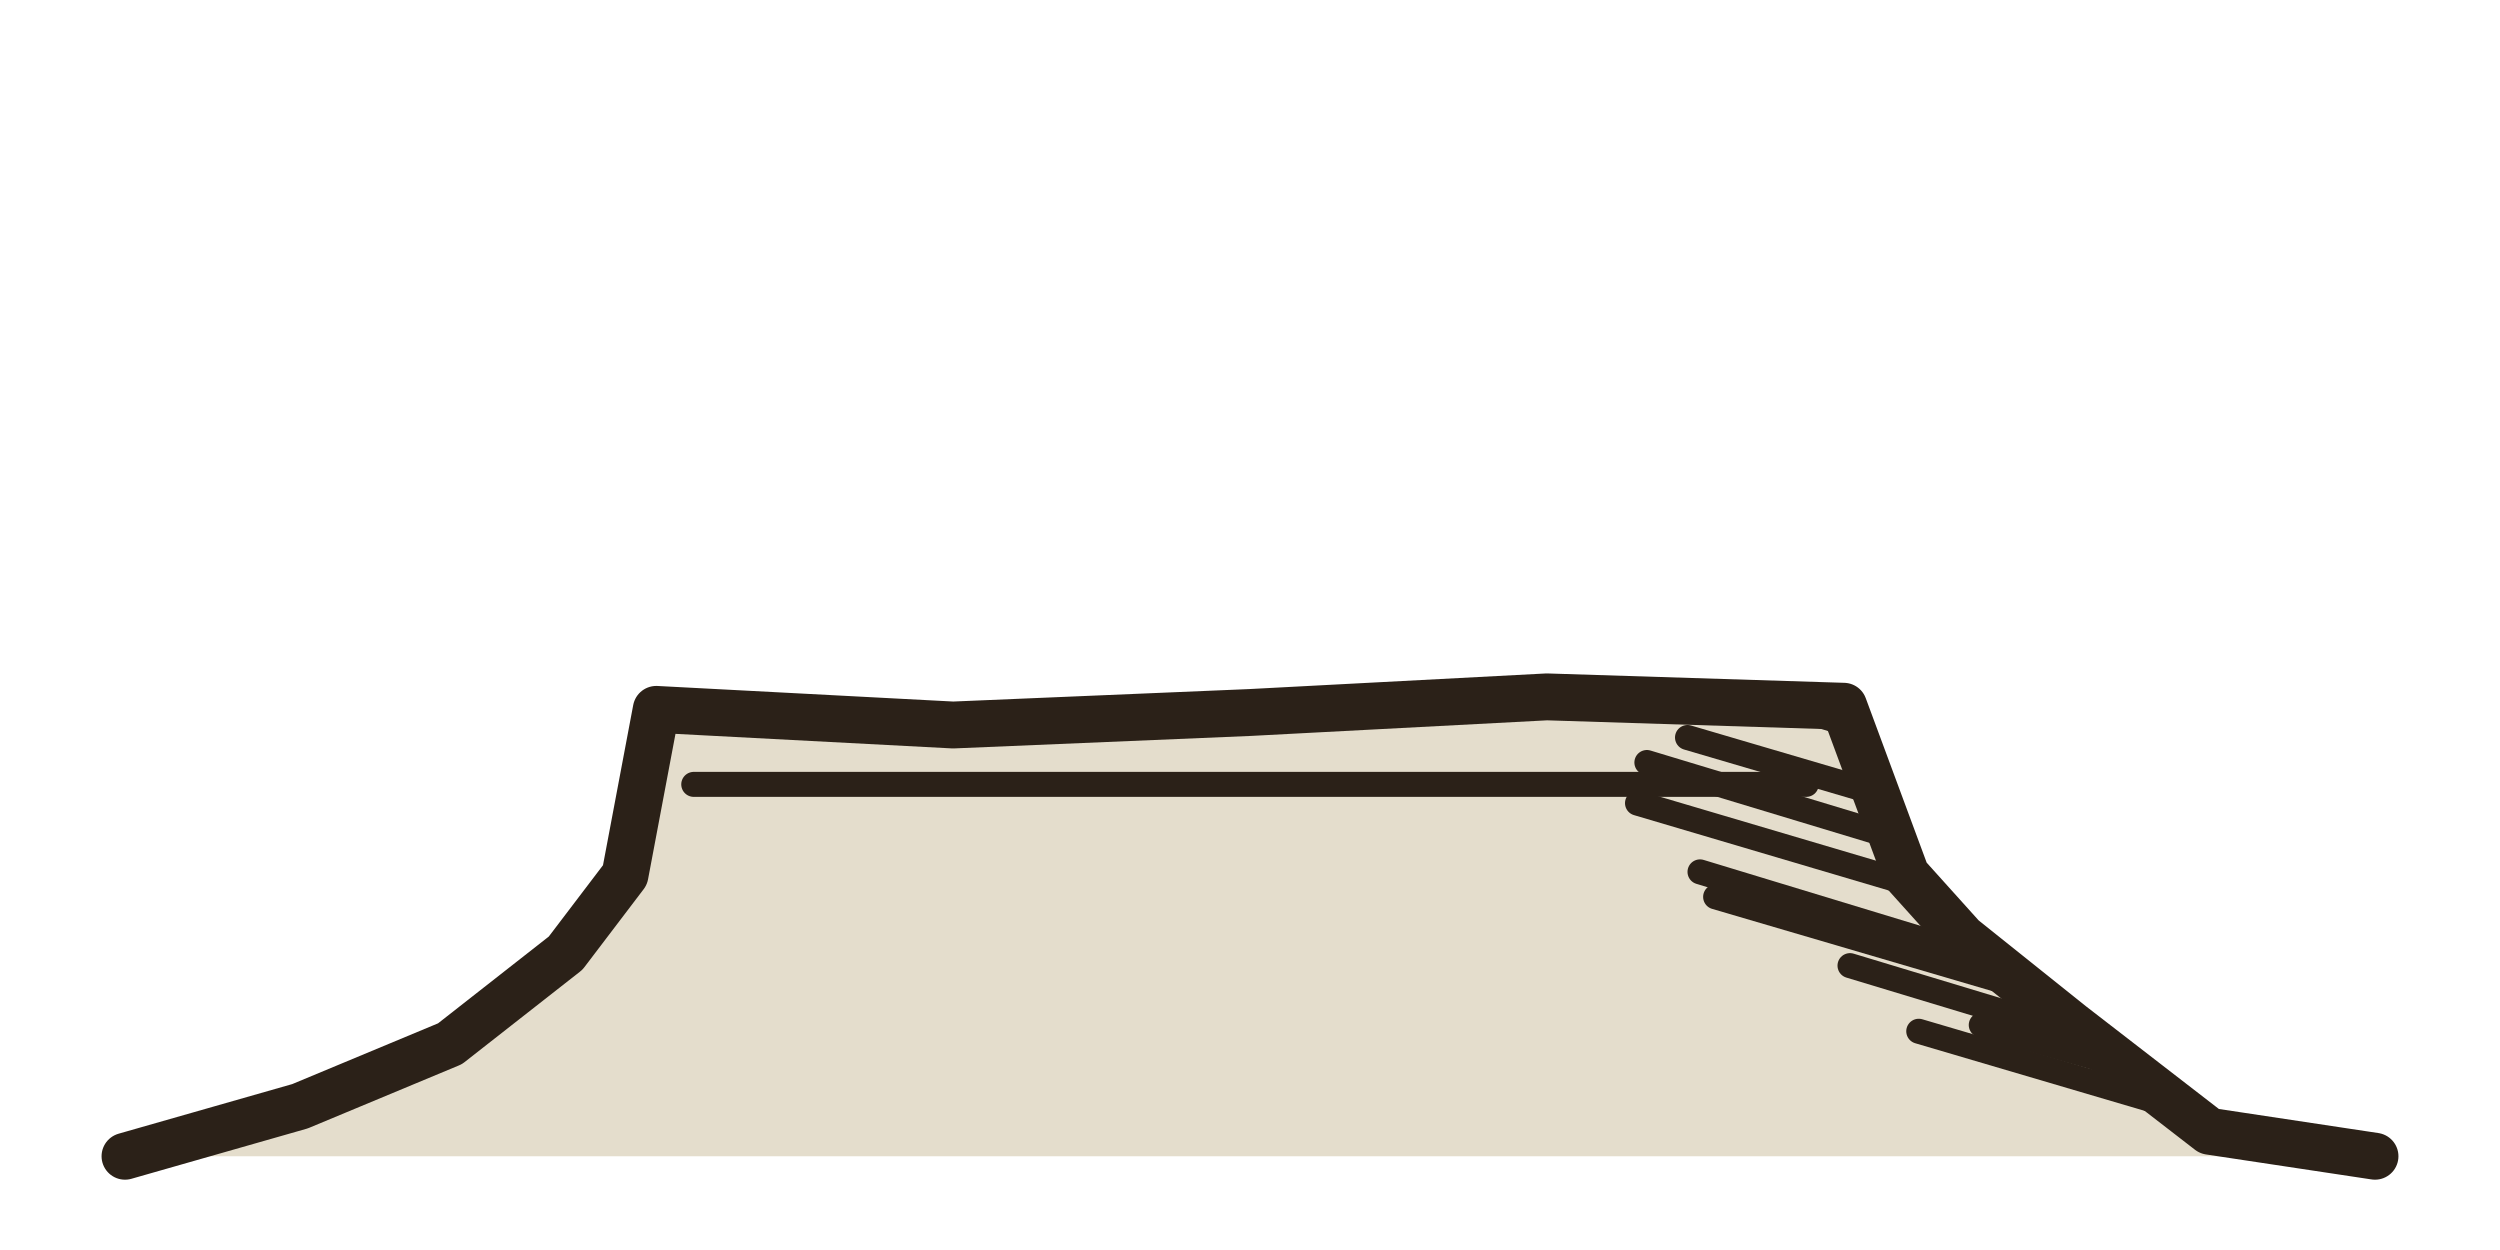
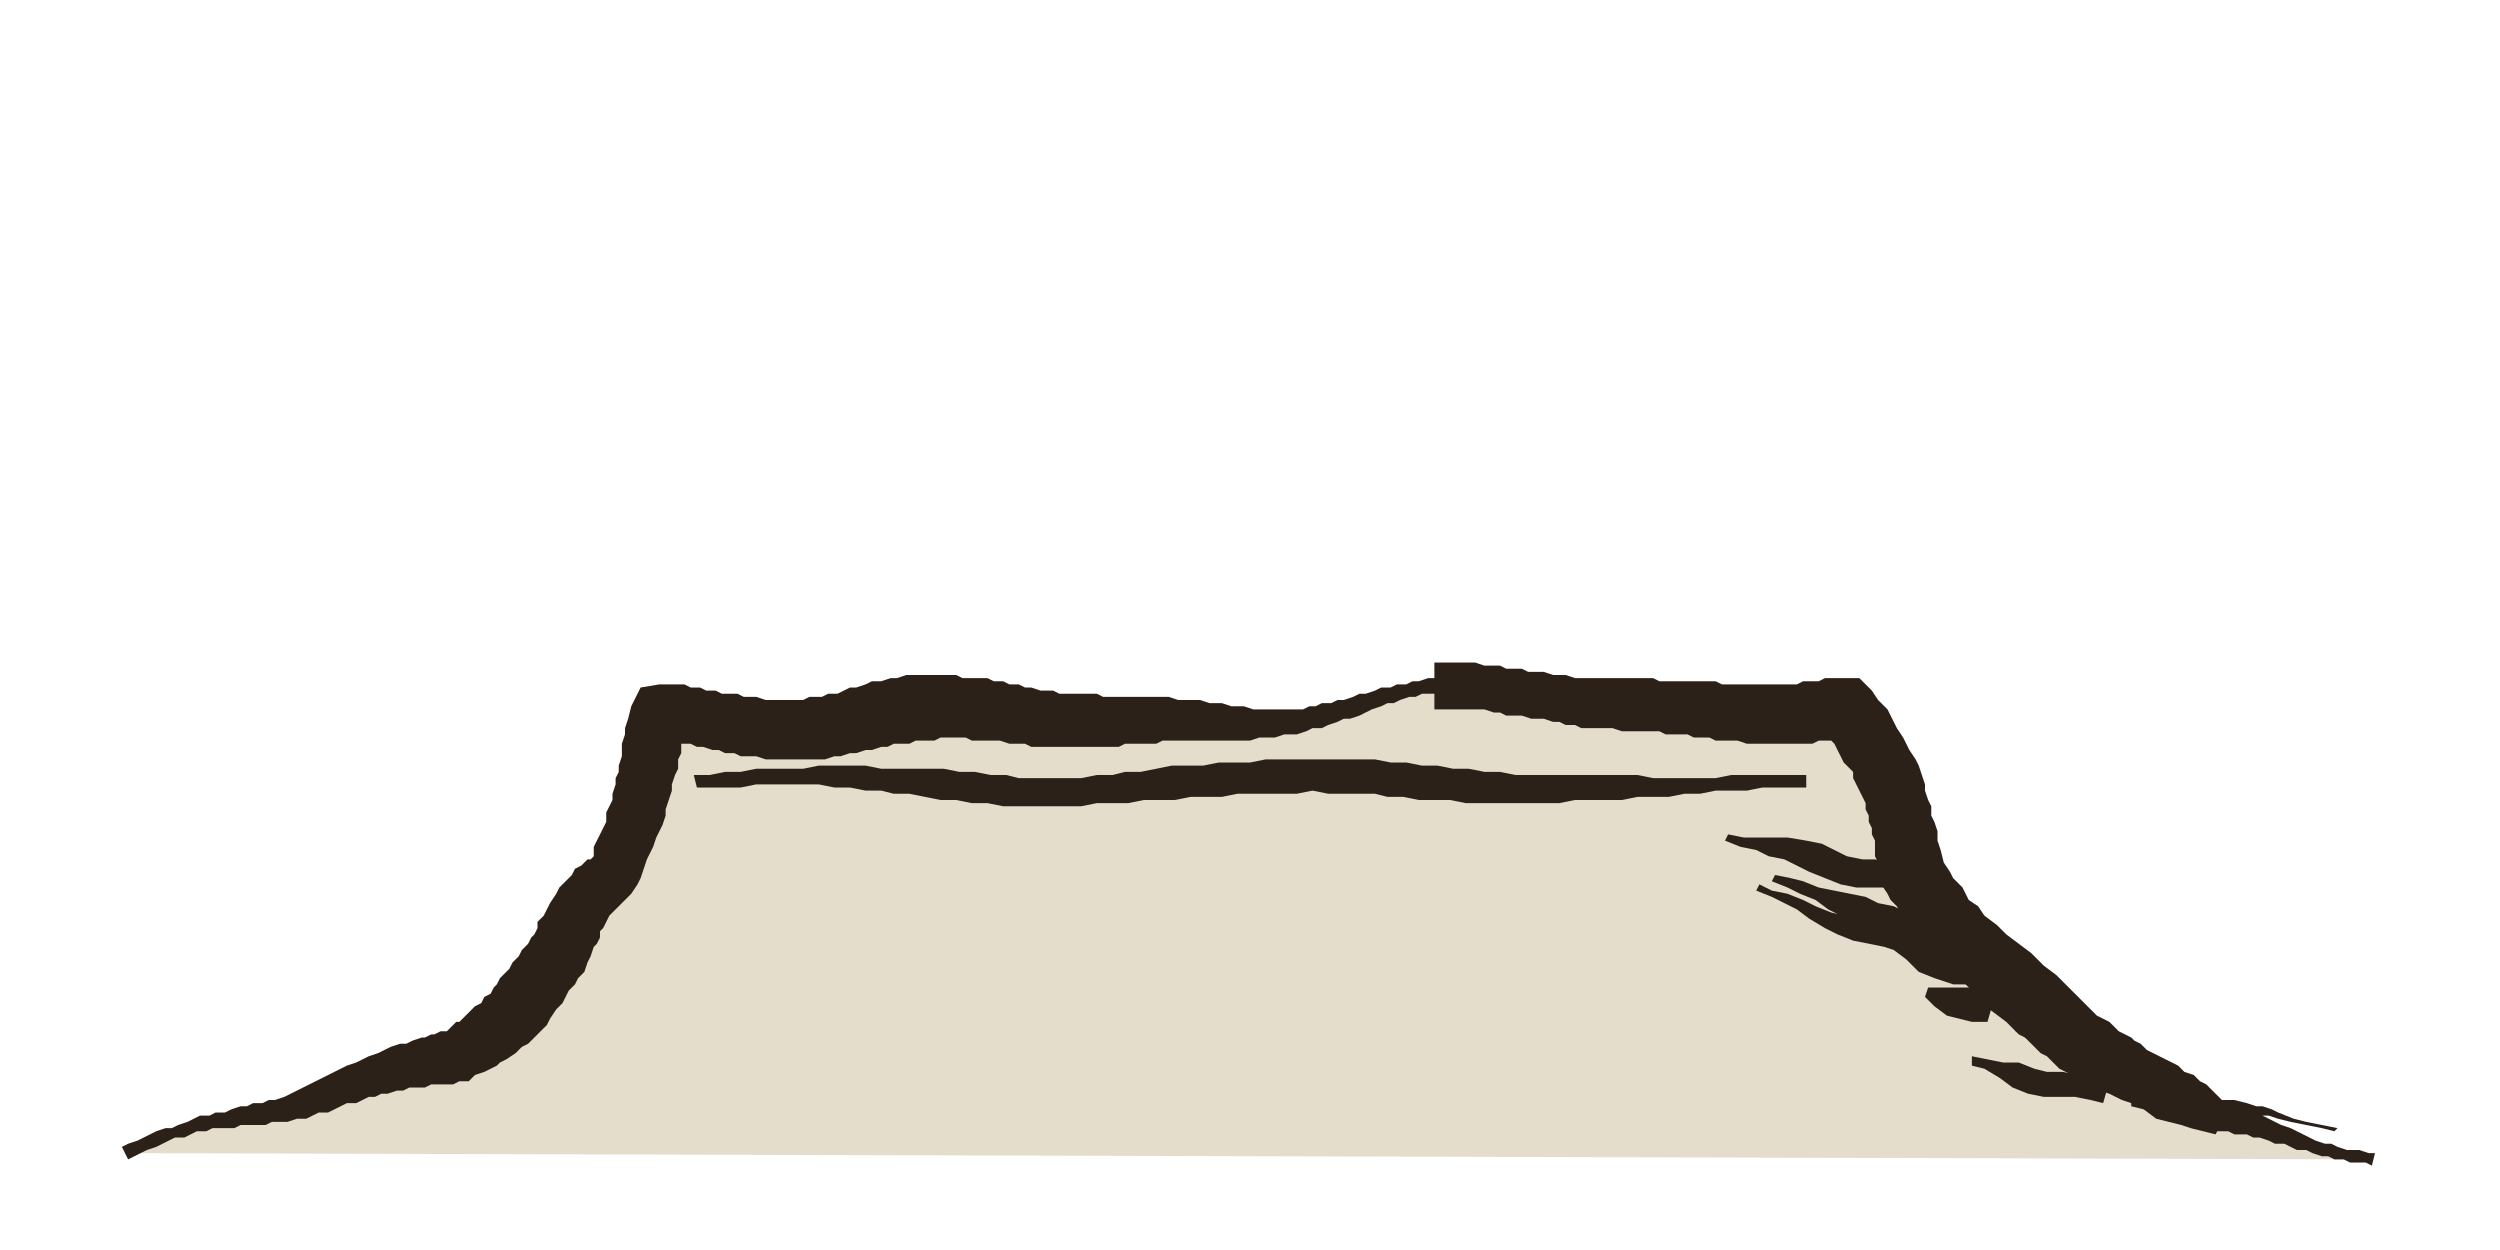
<svg xmlns="http://www.w3.org/2000/svg" width="80" height="40" viewBox="0 0 80 40">
  <defs>
    <clipPath id="m">
-       <polygon points="4.0,37.0 9.6,35.4 14.4,33.4 18.1,30.5 20.0,28.0 21.0,22.7 30.5,23.2 40.0,22.8 49.5,22.3 59.0,22.6 61.0,28.0 62.8,30.0 66.3,32.8 70.7,36.2 76.0,37.0" />
+       <polygon points="4.0,36.9 4.9,36.5 5.8,36.2 6.7,35.9 7.7,35.7 8.7,35.6 9.6,35.4 10.5,35.0 11.4,34.6 12.2,34.3 13.2,34.1 14.1,33.9 15.1,33.5 15.9,33.0 16.5,32.3 17.1,31.5 17.7,30.7 18.1,29.9 18.5,29.2 19.1,28.4 19.7,27.9 20.0,27.0 20.3,26.1 20.6,25.1 20.8,24.2 21.0,23.2 21.5,22.8 22.5,23.0 23.4,23.2 24.3,23.3 25.3,23.4 26.3,23.3 27.2,23.1 28.2,22.9 29.1,22.7 30.1,22.6 31.0,22.7 32.0,22.8 32.9,22.9 33.9,23.0 34.8,23.1 35.8,23.1 36.7,23.0 37.7,23.0 38.6,23.1 39.6,23.1 40.5,23.2 41.5,23.1 42.4,22.9 43.4,22.6 44.3,22.3 45.2,22.0 46.2,21.9 47.1,22.0 48.1,22.1 49.1,22.2 50.0,22.4 51.0,22.5 51.9,22.5 52.9,22.6 53.8,22.6 54.8,22.7 55.7,22.8 56.7,22.9 57.6,22.8 58.5,22.7 59.3,23.0 59.9,23.8 60.4,24.7 60.7,25.6 60.9,26.5 61.0,27.5 61.3,28.4 61.8,29.1 62.4,29.8 63.1,30.5 63.8,31.1 64.6,31.8 65.3,32.4 66.1,33.1 66.9,33.6 67.7,34.1 68.5,34.5 69.4,34.9 70.3,35.3 70.9,35.7 71.8,35.9 72.7,36.2 73.6,36.5 74.5,36.8 75.5,37.0 76.0,37.1" />
    </clipPath>
  </defs>
-   <polygon points="4.0,37.0 9.6,35.4 14.4,33.4 18.1,30.5 20.0,28.0 21.0,22.7 30.5,23.2 40.0,22.8 49.5,22.3 59.0,22.6 61.0,28.0 62.8,30.0 66.3,32.8 70.7,36.2 76.0,37.0" fill="#e4ddcc" stroke="none" />
-   <g fill="none" stroke="#2b2118" stroke-linecap="round" stroke-linejoin="round">
-     <polyline points="4.0,37.0 9.6,35.4 14.4,33.4 18.1,30.5 20.0,28.0 21.0,22.7 30.5,23.2 40.0,22.8 49.5,22.3 59.0,22.6 61.0,28.0 62.8,30.0 66.3,32.8 70.7,36.2 76.0,37.0" stroke-width="1.5" />
-     <polyline points="22.2,25.1 57.8,25.1" stroke-width="0.8" />
-     <g stroke-width="0.8" clip-path="url(#m)">
-       <line x1="59.9" y1="23.4" x2="52.3" y2="21.1" />
-       <line x1="60.8" y1="25.6" x2="54.0" y2="23.6" />
-       <line x1="61.3" y1="27.0" x2="52.7" y2="24.4" />
-       <line x1="62.2" y1="28.6" x2="52.4" y2="25.7" />
-       <line x1="64.6" y1="31.0" x2="54.4" y2="27.9" />
-       <line x1="65.8" y1="31.9" x2="54.9" y2="28.7" />
-       <line x1="67.8" y1="33.5" x2="59.2" y2="30.9" />
-       <line x1="69.0" y1="34.4" x2="63.4" y2="32.8" />
-       <line x1="70.9" y1="35.8" x2="61.4" y2="33.0" />
-     </g>
+   <polygon points="4.0,36.9 4.9,36.5 5.8,36.2 6.7,35.9 7.7,35.7 8.7,35.6 9.6,35.4 10.5,35.0 11.4,34.6 12.2,34.3 13.2,34.1 14.1,33.9 15.1,33.5 15.9,33.0 16.5,32.3 17.1,31.5 17.7,30.7 18.1,29.9 18.5,29.2 19.1,28.4 19.7,27.9 20.0,27.0 20.3,26.1 20.6,25.1 20.8,24.2 21.0,23.2 21.5,22.8 22.5,23.0 23.4,23.2 24.3,23.3 25.3,23.4 26.3,23.3 27.2,23.1 28.2,22.9 29.1,22.7 30.1,22.6 31.0,22.7 32.0,22.8 32.9,22.9 33.9,23.0 34.8,23.1 35.8,23.1 36.7,23.0 37.7,23.0 38.6,23.1 39.6,23.1 40.5,23.2 41.5,23.1 42.4,22.9 43.4,22.6 44.3,22.3 45.2,22.0 46.2,21.9 47.1,22.0 48.1,22.1 49.1,22.2 50.0,22.4 51.0,22.5 51.9,22.5 52.9,22.6 53.8,22.6 54.8,22.7 55.7,22.8 56.7,22.9 57.6,22.8 58.5,22.7 59.3,23.0 59.9,23.8 60.4,24.7 60.7,25.6 60.9,26.5 61.0,27.5 61.3,28.4 61.8,29.1 62.4,29.8 63.1,30.5 63.8,31.1 64.6,31.8 65.3,32.4 66.1,33.1 66.9,33.6 67.7,34.1 68.5,34.5 69.4,34.9 70.3,35.3 70.9,35.7 71.8,35.9 72.7,36.2 73.6,36.5 74.5,36.8 75.5,37.0 76.0,37.1" fill="#e4ddcc" stroke="none" />
+   <g fill="#2b2118" stroke="none">
+     <path d="M4.1,37.1 4.3,37.0 4.5,36.9 4.7,36.8 5.0,36.7 5.2,36.6 5.4,36.5 5.6,36.4 5.9,36.4 6.1,36.3 6.3,36.2 6.6,36.2 6.8,36.1 7.0,36.1 7.3,36.1 7.5,36.1 7.7,36.0 8.0,36.0 8.2,36.0 8.5,36.0 8.7,35.9 9.0,35.9 9.2,35.9 9.5,35.8 9.8,35.8 10.0,35.7 10.2,35.6 10.5,35.6 10.7,35.5 10.9,35.4 11.1,35.3 11.4,35.3 11.6,35.2 11.8,35.1 12.0,35.1 12.2,35.0 12.4,35.0 12.7,34.9 12.9,34.9 13.1,34.8 13.3,34.8 13.6,34.8 13.8,34.7 14.0,34.7 14.1,34.7 14.3,34.7 14.5,34.7 14.7,34.6 15.0,34.6 15.2,34.4 15.5,34.3 15.7,34.2 15.9,34.1 16.0,34.0 16.2,33.9 16.5,33.7 16.7,33.5 16.9,33.4 17.1,33.2 17.3,33.0 17.5,32.8 17.6,32.6 17.8,32.3 18.0,32.1 18.1,31.9 18.2,31.7 18.4,31.5 18.5,31.3 18.7,31.1 18.8,30.8 18.9,30.6 19.0,30.3 19.1,30.2 19.2,30.0 19.2,29.8 19.3,29.7 19.4,29.5 19.5,29.3 19.6,29.2 19.8,29.0 19.9,28.9 20.0,28.8 20.2,28.6 20.4,28.3 20.5,28.1 20.6,27.8 20.7,27.5 20.8,27.3 20.9,27.1 21.0,26.8 21.1,26.6 21.2,26.4 21.3,26.1 21.3,25.9 21.4,25.6 21.5,25.3 21.5,25.1 21.6,24.8 21.7,24.6 21.7,24.3 21.8,24.1 21.8,23.9 21.8,23.6 21.9,23.4 21.8,23.4 21.6,23.5 21.5,23.7 21.4,23.7 21.6,23.8 21.8,23.8 22.1,23.8 22.3,23.9 22.5,23.9 22.8,24.0 23.0,24.0 23.2,24.1 23.5,24.1 23.7,24.2 24.0,24.2 24.2,24.2 24.5,24.3 24.8,24.3 25.0,24.3 25.3,24.3 25.6,24.3 25.9,24.3 26.1,24.3 26.4,24.3 26.7,24.2 26.9,24.2 27.2,24.1 27.4,24.1 27.7,24.0 27.9,24.0 28.2,23.9 28.4,23.9 28.6,23.8 28.9,23.8 29.1,23.8 29.3,23.7 29.5,23.7 29.7,23.7 29.9,23.7 30.1,23.6 30.3,23.6 30.5,23.6 30.7,23.6 30.9,23.6 31.1,23.7 31.4,23.7 31.6,23.7 31.8,23.7 32.0,23.7 32.3,23.8 32.5,23.8 32.8,23.8 33.0,23.9 33.3,23.9 33.5,23.9 33.8,23.9 34.0,23.9 34.3,23.9 34.6,23.9 34.8,23.9 35.1,23.9 35.3,23.9 35.6,23.9 35.8,23.9 36.0,23.8 36.3,23.8 36.5,23.8 36.7,23.8 37.0,23.8 37.2,23.7 37.4,23.7 37.7,23.7 37.9,23.7 38.1,23.7 38.4,23.7 38.6,23.7 38.8,23.7 39.1,23.7 39.3,23.7 39.6,23.7 39.8,23.7 40.0,23.7 40.3,23.6 40.6,23.6 40.8,23.6 41.1,23.5 41.3,23.5 41.5,23.5 41.8,23.4 42.0,23.3 42.3,23.3 42.5,23.2 42.8,23.1 43.0,23.0 43.2,23.0 43.5,22.9 43.7,22.8 43.9,22.7 44.2,22.6 44.4,22.5 44.6,22.5 44.8,22.4 45.1,22.3 45.3,22.3 45.5,22.2 45.7,22.2 46.0,22.2 46.2,22.1 46.6,22.1 47.0,22.1 47.0,21.7 46.6,21.7 46.2,21.7 45.9,21.7 45.7,21.7 45.4,21.8 45.2,21.8 45.0,21.9 44.7,21.9 44.5,22.0 44.2,22.0 44.0,22.1 43.7,22.2 43.5,22.2 43.3,22.3 43.0,22.4 42.8,22.4 42.6,22.5 42.3,22.5 42.1,22.6 41.9,22.6 41.7,22.7 41.4,22.7 41.2,22.7 41.0,22.7 40.7,22.7 40.5,22.7 40.3,22.7 40.1,22.7 39.8,22.6 39.6,22.6 39.4,22.6 39.1,22.5 38.9,22.5 38.7,22.5 38.4,22.4 38.2,22.4 37.9,22.4 37.7,22.4 37.4,22.3 37.2,22.3 36.9,22.3 36.7,22.3 36.5,22.3 36.2,22.3 36.0,22.3 35.7,22.3 35.5,22.3 35.3,22.3 35.1,22.2 34.8,22.2 34.6,22.2 34.4,22.2 34.2,22.2 33.9,22.2 33.7,22.1 33.5,22.1 33.3,22.1 33.0,22.0 32.8,22.0 32.6,21.9 32.3,21.9 32.1,21.8 31.8,21.8 31.6,21.7 31.3,21.7 31.1,21.7 30.8,21.7 30.6,21.6 30.3,21.6 30.1,21.6 29.8,21.6 29.5,21.6 29.3,21.6 29.0,21.6 28.7,21.7 28.5,21.7 28.2,21.8 27.9,21.8 27.7,21.9 27.4,22.0 27.2,22.0 27.0,22.1 26.8,22.2 26.5,22.2 26.3,22.3 26.1,22.3 25.9,22.3 25.7,22.4 25.5,22.4 25.3,22.4 25.1,22.4 24.9,22.4 24.7,22.4 24.5,22.4 24.2,22.3 24.0,22.3 23.8,22.3 23.6,22.2 23.3,22.2 23.1,22.2 22.9,22.1 22.6,22.1 22.4,22.0 22.1,22.0 21.9,21.9 21.7,21.9 21.1,21.9 20.5,22.0 20.2,22.6 20.1,23.0 20.0,23.3 20.0,23.5 19.9,23.8 19.9,24.0 19.9,24.2 19.8,24.5 19.8,24.7 19.7,24.9 19.7,25.1 19.6,25.4 19.6,25.6 19.5,25.8 19.4,26.0 19.4,26.3 19.3,26.5 19.2,26.7 19.1,26.9 19.0,27.1 19.0,27.3 19.0,27.4 18.9,27.5 18.8,27.5 18.6,27.7 18.4,27.8 18.3,28.0 18.1,28.2 17.9,28.4 17.8,28.6 17.6,28.9 17.5,29.1 17.4,29.3 17.2,29.5 17.2,29.7 17.1,29.9 17.0,30.0 16.9,30.2 16.7,30.4 16.6,30.6 16.4,30.8 16.3,31.0 16.2,31.1 16.0,31.3 15.9,31.5 15.8,31.6 15.7,31.8 15.5,31.9 15.4,32.1 15.2,32.2 15.1,32.3 14.9,32.5 14.8,32.6 14.7,32.7 14.6,32.7 14.4,32.9 14.3,33.0 14.2,33.0 14.1,33.0 13.9,33.1 13.8,33.1 13.6,33.2 13.5,33.2 13.2,33.3 13.0,33.4 12.8,33.4 12.5,33.5 12.3,33.6 12.1,33.7 11.8,33.8 11.6,33.9 11.4,34.0 11.1,34.1 10.9,34.2 10.7,34.3 10.5,34.4 10.3,34.5 10.1,34.6 9.9,34.7 9.7,34.8 9.5,34.9 9.3,35.0 9.1,35.1 8.8,35.2 8.6,35.2 8.4,35.3 8.1,35.3 7.9,35.4 7.7,35.4 7.4,35.5 7.2,35.6 6.9,35.6 6.7,35.7 6.4,35.7 6.2,35.8 6.0,35.9 5.7,36.0 5.5,36.1 5.3,36.1 5.0,36.2 4.8,36.3 4.6,36.4 4.4,36.5 4.1,36.6 3.9,36.7ZM45.9,22.7 46.2,22.7 46.4,22.7 46.6,22.7 46.9,22.7 47.1,22.7 47.3,22.7 47.5,22.7 47.8,22.8 48.0,22.8 48.2,22.9 48.5,22.9 48.7,22.9 49.0,23.0 49.2,23.0 49.4,23.0 49.7,23.1 49.9,23.1 50.1,23.2 50.4,23.2 50.6,23.3 50.9,23.3 51.1,23.3 51.4,23.3 51.6,23.3 51.9,23.4 52.1,23.4 52.4,23.4 52.6,23.4 52.8,23.4 53.1,23.4 53.3,23.5 53.5,23.5 53.7,23.5 54.0,23.5 54.2,23.6 54.4,23.6 54.7,23.6 54.9,23.7 55.1,23.7 55.4,23.7 55.6,23.7 55.9,23.8 56.1,23.8 56.4,23.8 56.7,23.8 56.9,23.8 57.2,23.8 57.4,23.8 57.7,23.8 58.0,23.8 58.2,23.7 58.5,23.7 58.7,23.7 58.9,23.6 58.7,23.6 58.6,23.5 58.5,23.5 58.5,23.5 58.6,23.7 58.7,23.8 58.8,24.0 58.9,24.2 59.0,24.4 59.2,24.6 59.3,24.7 59.3,24.9 59.4,25.1 59.5,25.3 59.6,25.5 59.7,25.7 59.7,25.9 59.8,26.1 59.8,26.3 59.9,26.5 59.9,26.7 60.0,26.9 60.0,27.2 60.0,27.4 60.1,27.6 60.1,28.0 60.2,28.3 60.4,28.6 60.5,28.8 60.7,29.0 60.8,29.2 61.0,29.4 61.1,29.6 61.3,29.8 61.4,30.0 61.6,30.2 61.7,30.4 61.9,30.6 62.1,30.8 62.2,30.9 62.4,31.1 62.5,31.2 62.6,31.3 62.8,31.4 62.9,31.5 63.1,31.7 63.3,31.8 63.5,32.0 63.6,32.1 63.8,32.3 64.0,32.5 64.2,32.6 64.4,32.8 64.5,33.0 64.7,33.1 64.9,33.3 65.1,33.5 65.3,33.7 65.5,33.8 65.7,34.0 65.9,34.2 66.1,34.3 66.3,34.4 66.6,34.6 66.8,34.7 67.0,34.8 67.2,34.9 67.5,35.0 67.7,35.1 67.9,35.2 68.2,35.3 68.4,35.4 68.6,35.4 68.9,35.5 69.1,35.6 69.3,35.6 69.5,35.7 69.7,35.8 69.9,35.9 70.1,35.9 70.3,36.0 70.5,36.1 70.7,36.2 71.0,36.2 71.3,36.2 71.5,36.3 71.7,36.3 71.9,36.3 72.1,36.4 72.3,36.4 72.6,36.5 72.8,36.6 73.1,36.6 73.3,36.7 73.5,36.8 73.8,36.8 74.0,36.9 74.3,37.0 74.5,37.0 74.7,37.1 75.0,37.1 75.2,37.2 75.5,37.2 75.7,37.2 75.9,37.3 76.0,36.9 75.8,36.9 75.5,36.8 75.3,36.8 75.1,36.8 74.8,36.7 74.6,36.6 74.4,36.6 74.1,36.5 73.9,36.4 73.7,36.3 73.5,36.2 73.3,36.1 73.0,36.0 72.8,35.9 72.6,35.8 72.4,35.7 72.1,35.6 71.9,35.4 71.7,35.4 71.5,35.3 71.3,35.2 71.1,35.2 71.0,35.1 70.9,35.0 70.7,34.8 70.6,34.7 70.4,34.6 70.2,34.4 69.9,34.3 69.7,34.1 69.5,34.0 69.3,33.9 69.1,33.8 68.9,33.7 68.7,33.6 68.5,33.4 68.3,33.3 68.1,33.2 67.9,33.1 67.7,33.0 67.6,32.9 67.4,32.8 67.2,32.7 67.0,32.5 66.9,32.4 66.7,32.3 66.5,32.2 66.3,32.0 66.1,31.9 66.0,31.7 65.8,31.6 65.6,31.4 65.4,31.2 65.2,31.1 65.0,30.9 64.8,30.8 64.6,30.6 64.4,30.5 64.2,30.3 64.0,30.2 63.9,30.0 63.7,29.9 63.6,29.8 63.5,29.7 63.4,29.7 63.3,29.6 63.2,29.4 63.0,29.3 62.9,29.1 62.8,29.0 62.7,28.8 62.5,28.6 62.4,28.4 62.3,28.3 62.2,28.1 62.1,27.9 62.1,27.8 62.0,27.7 62.0,27.5 62.0,27.4 62.0,27.1 61.9,26.9 61.9,26.6 61.9,26.4 61.8,26.1 61.8,25.8 61.7,25.6 61.6,25.3 61.6,25.1 61.5,24.8 61.4,24.5 61.3,24.3 61.1,24.0 61.0,23.8 60.9,23.6 60.7,23.3 60.6,23.1 60.5,22.9 60.4,22.7 60.3,22.6 60.1,22.4 59.9,22.1 59.5,21.7 59.1,21.7 58.6,21.7 58.4,21.7 58.2,21.8 57.9,21.8 57.7,21.8 57.5,21.9 57.3,21.9 57.1,21.9 56.9,21.9 56.7,21.9 56.4,21.9 56.2,21.9 56.0,21.9 55.8,21.9 55.6,21.9 55.3,21.9 55.1,21.9 54.9,21.8 54.6,21.8 54.4,21.8 54.1,21.8 53.9,21.8 53.6,21.8 53.4,21.8 53.1,21.8 52.9,21.7 52.7,21.7 52.4,21.7 52.2,21.7 51.9,21.7 51.7,21.7 51.5,21.7 51.3,21.7 51.0,21.7 50.8,21.7 50.6,21.7 50.4,21.7 50.1,21.6 49.9,21.6 49.7,21.6 49.4,21.5 49.2,21.5 48.9,21.5 48.7,21.4 48.5,21.4 48.2,21.4 48.0,21.3 47.7,21.3 47.5,21.3 47.2,21.2 47.0,21.2 46.7,21.2 46.4,21.2 46.2,21.2 45.9,21.2ZM58.8,22.2 59.1,22.3 59.3,22.3 59.4,22.5 59.5,22.7 59.7,23.0 59.9,23.3 60.0,23.5 60.2,23.7 60.3,23.9 60.4,24.1 60.5,24.4 60.7,24.6 60.8,24.8 60.9,25.0 61.0,25.3 61.1,25.5 61.2,25.8 61.2,26.0 61.3,26.2 61.3,26.5 61.4,26.7 61.4,27.0 61.5,27.4 61.5,27.9 61.7,28.2 61.9,28.5 62.1,28.9 62.4,29.3 62.6,29.6 62.9,29.9 63.3,30.2 63.7,30.5 64.1,30.8 64.5,31.2 64.7,31.3 64.9,31.5 65.2,31.8 65.6,32.1 66.0,32.4 66.3,32.8 66.7,33.0 67.0,33.3 67.4,33.6 67.8,33.8 68.2,34.1 68.6,34.3 69.0,34.5 69.4,34.7 69.9,35.0 70.3,35.2 70.7,35.4 71.0,35.5 71.4,35.6 71.9,35.6 72.1,35.6 72.4,35.7 72.6,35.7 72.9,35.8 73.3,35.9 73.8,36.0 74.3,36.1 74.7,36.2 74.8,36.1 74.3,36.0 73.8,35.9 73.4,35.8 72.9,35.6 72.7,35.5 72.4,35.4 72.2,35.4 71.9,35.3 71.5,35.2 71.1,35.2 70.8,35.0 70.5,34.8 70.1,34.5 69.7,34.2 69.3,34.0 68.9,33.7 68.5,33.5 68.2,33.2 67.8,33.0 67.5,32.7 67.1,32.5 66.8,32.2 66.5,31.9 66.1,31.5 65.8,31.2 65.4,30.9 65.2,30.7 65.0,30.5 64.6,30.2 64.2,29.9 63.9,29.6 63.5,29.3 63.3,29.0 63.0,28.8 62.8,28.4 62.5,28.1 62.4,27.9 62.2,27.6 62.1,27.2 62.0,26.9 62.0,26.6 61.9,26.3 61.8,26.1 61.7,25.8 61.6,25.6 61.5,25.3 61.3,25.1 61.2,24.9 61.1,24.6 60.9,24.4 60.8,24.2 60.6,24.0 60.5,23.8 60.3,23.6 60.2,23.4 60.0,23.2 59.8,22.9 59.6,22.6 59.5,22.4 59.4,22.2 59.1,22.1 58.8,22.1Z" />
+     <path d="M22.3,25.2 22.7,25.2 23.2,25.2 23.7,25.2 24.2,25.1 24.7,25.1 25.2,25.1 25.7,25.1 26.2,25.1 26.7,25.2 27.2,25.2 27.7,25.3 28.2,25.3 28.6,25.4 29.1,25.4 29.6,25.5 30.1,25.6 30.6,25.6 31.1,25.7 31.6,25.7 32.1,25.8 32.6,25.8 33.1,25.8 33.6,25.8 34.1,25.8 34.6,25.8 35.1,25.7 35.6,25.7 36.1,25.7 36.6,25.6 37.1,25.6 37.6,25.6 38.1,25.5 38.6,25.5 39.1,25.5 39.6,25.4 40.1,25.4 40.6,25.4 41.0,25.4 41.5,25.4 42.0,25.3 42.5,25.4 43.0,25.4 43.5,25.4 44.0,25.4 44.4,25.5 44.9,25.5 45.4,25.6 45.9,25.6 46.4,25.6 46.9,25.7 47.4,25.7 47.9,25.7 48.4,25.7 48.9,25.7 49.4,25.7 49.9,25.7 50.4,25.6 50.9,25.6 51.4,25.6 51.9,25.6 52.4,25.5 52.9,25.5 53.4,25.5 53.9,25.4 54.4,25.4 54.9,25.3 55.4,25.3 55.9,25.3 56.4,25.2 56.9,25.2 57.4,25.2 57.8,25.2 57.8,24.8 57.3,24.8 56.9,24.8 56.4,24.8 55.9,24.8 55.4,24.8 54.9,24.9 54.4,24.9 53.9,24.9 53.4,24.9 52.9,24.9 52.4,24.8 51.9,24.8 51.4,24.8 50.9,24.8 50.4,24.8 49.9,24.8 49.4,24.8 48.9,24.8 48.5,24.8 48.0,24.7 47.5,24.7 47.0,24.6 46.5,24.6 46.0,24.5 45.5,24.5 45.0,24.4 44.5,24.4 44.0,24.3 43.5,24.3 43.0,24.3 42.5,24.3 42.0,24.3 41.5,24.3 41.0,24.3 40.5,24.3 40.0,24.4 39.5,24.4 39.0,24.4 38.5,24.5 38.0,24.5 37.5,24.5 37.0,24.6 36.5,24.7 36.0,24.7 35.6,24.8 35.1,24.8 34.6,24.9 34.1,24.9 33.6,24.9 33.1,24.9 32.6,24.9 32.2,24.8 31.7,24.8 31.2,24.7 30.7,24.7 30.2,24.6 29.7,24.6 29.2,24.6 28.7,24.6 28.2,24.6 27.7,24.5 27.2,24.5 26.7,24.5 26.2,24.5 25.7,24.6 25.2,24.6 24.7,24.6 24.2,24.6 23.7,24.7 23.2,24.7 22.7,24.8 22.2,24.8Z" />
+     <path clip-path="url(#m)" d="M60.1,23.4 59.8,23.2 59.4,23.1 58.9,23.1 58.5,23.1 58.4,23.3 58.7,23.7 59.1,24.0 59.5,24.1 60.0,24.1ZM57.8,22.6 57.4,22.4 56.9,22.3 56.5,22.3 56.1,22.1 55.7,22.0 55.2,22.0 54.8,21.8 54.7,22.0 55.1,22.3 55.4,22.7 55.8,23.0 56.2,23.2 56.7,23.3 57.2,23.3 57.6,23.4ZM62.0,27.9 61.5,27.8 61.0,27.6 60.5,27.6 60.0,27.5 59.6,27.5 59.1,27.4 58.7,27.2 58.3,27.0 57.8,26.9 57.2,26.8 56.7,26.8 56.2,26.8 55.8,26.8 55.3,26.7 55.2,26.9 55.7,27.1 56.2,27.2 56.6,27.4 57.1,27.5 57.5,27.7 57.9,27.9 58.4,28.1 58.9,28.3 59.4,28.4 59.9,28.4 60.5,28.4 60.9,28.4 61.4,28.5 61.8,28.6ZM64.3,30.2 63.8,30.0 63.3,29.9 62.9,29.8 62.4,29.7 61.9,29.5 61.5,29.4 61.0,29.2 60.6,29.0 60.1,28.9 59.7,28.7 59.2,28.6 58.7,28.5 58.2,28.4 57.7,28.2 57.3,28.1 56.8,28.0 56.7,28.2 57.2,28.4 57.6,28.6 58.1,28.8 58.5,29.1 58.9,29.3 59.4,29.5 59.8,29.7 60.3,29.9 60.7,30.1 61.2,30.2 61.7,30.3 62.2,30.5 62.7,30.6 63.2,30.7 63.6,30.8 64.1,30.9ZM66.0,31.7 65.5,31.5 65.1,31.3 64.7,31.1 64.2,30.8 63.7,30.6 63.2,30.5 62.7,30.5 62.3,30.4 61.9,30.1 61.6,29.8 61.1,29.5 60.6,29.3 60.0,29.3 59.5,29.3 59.0,29.3 58.6,29.2 58.1,29.0 57.7,28.8 57.2,28.6 56.7,28.5 56.3,28.3 56.2,28.5 56.7,28.7 57.1,28.9 57.5,29.1 57.9,29.4 58.4,29.7 58.8,29.9 59.3,30.1 59.8,30.2 60.3,30.3 60.6,30.4 61.0,30.7 61.4,31.1 61.9,31.3 62.5,31.5 63.0,31.5 63.5,31.5 63.9,31.6 64.3,31.8 64.8,32.0 65.2,32.2 65.7,32.4ZM68.1,33.3 67.7,33.1 67.2,32.9 66.7,32.8 66.3,32.6 65.8,32.6 65.3,32.5 64.9,32.3 64.5,32.1 64.0,32.0 63.5,31.9 63.0,31.8 62.9,32.0 63.4,32.1 63.8,32.4 64.2,32.7 64.6,33.1 65.0,33.3 65.5,33.4 66.0,33.5 66.5,33.6 67.0,33.7 67.4,33.9 67.9,34.0ZM68.9,33.8 68.4,33.6 68.0,33.4 67.5,33.2 67.0,33.1 66.5,33.0 66.1,33.0 65.6,32.9 65.2,32.8 64.7,32.7 64.6,32.9 65.0,33.1 65.4,33.5 65.8,33.8 66.3,34.0 66.8,34.1 67.2,34.1 67.7,34.2 68.1,34.3 68.6,34.5ZM63.8,32.0 63.4,31.8 63.0,31.6 62.6,31.6 62.1,31.6 61.7,31.6 61.6,31.9 61.9,32.2 62.3,32.5 62.7,32.6 63.1,32.7 63.6,32.7ZM71.2,35.7 70.8,35.5 70.4,35.2 70.0,35.0 69.6,35.0 69.1,35.0 68.6,35.1 68.2,35.1 68.2,35.4 68.6,35.5 69.0,35.8 69.4,35.9 69.8,36.0 70.1,36.1 70.5,36.2 70.9,36.3ZM67.5,34.6 67.0,34.5 66.5,34.4 66.0,34.3 65.5,34.3 65.1,34.2 64.6,34.0 64.1,34.0 63.6,33.9 63.1,33.8 63.1,34.1 63.5,34.2 64.0,34.5 64.4,34.8 64.9,35.0 65.4,35.1 65.9,35.1 66.4,35.1 66.9,35.2 67.3,35.3Z" />
  </g>
</svg>
